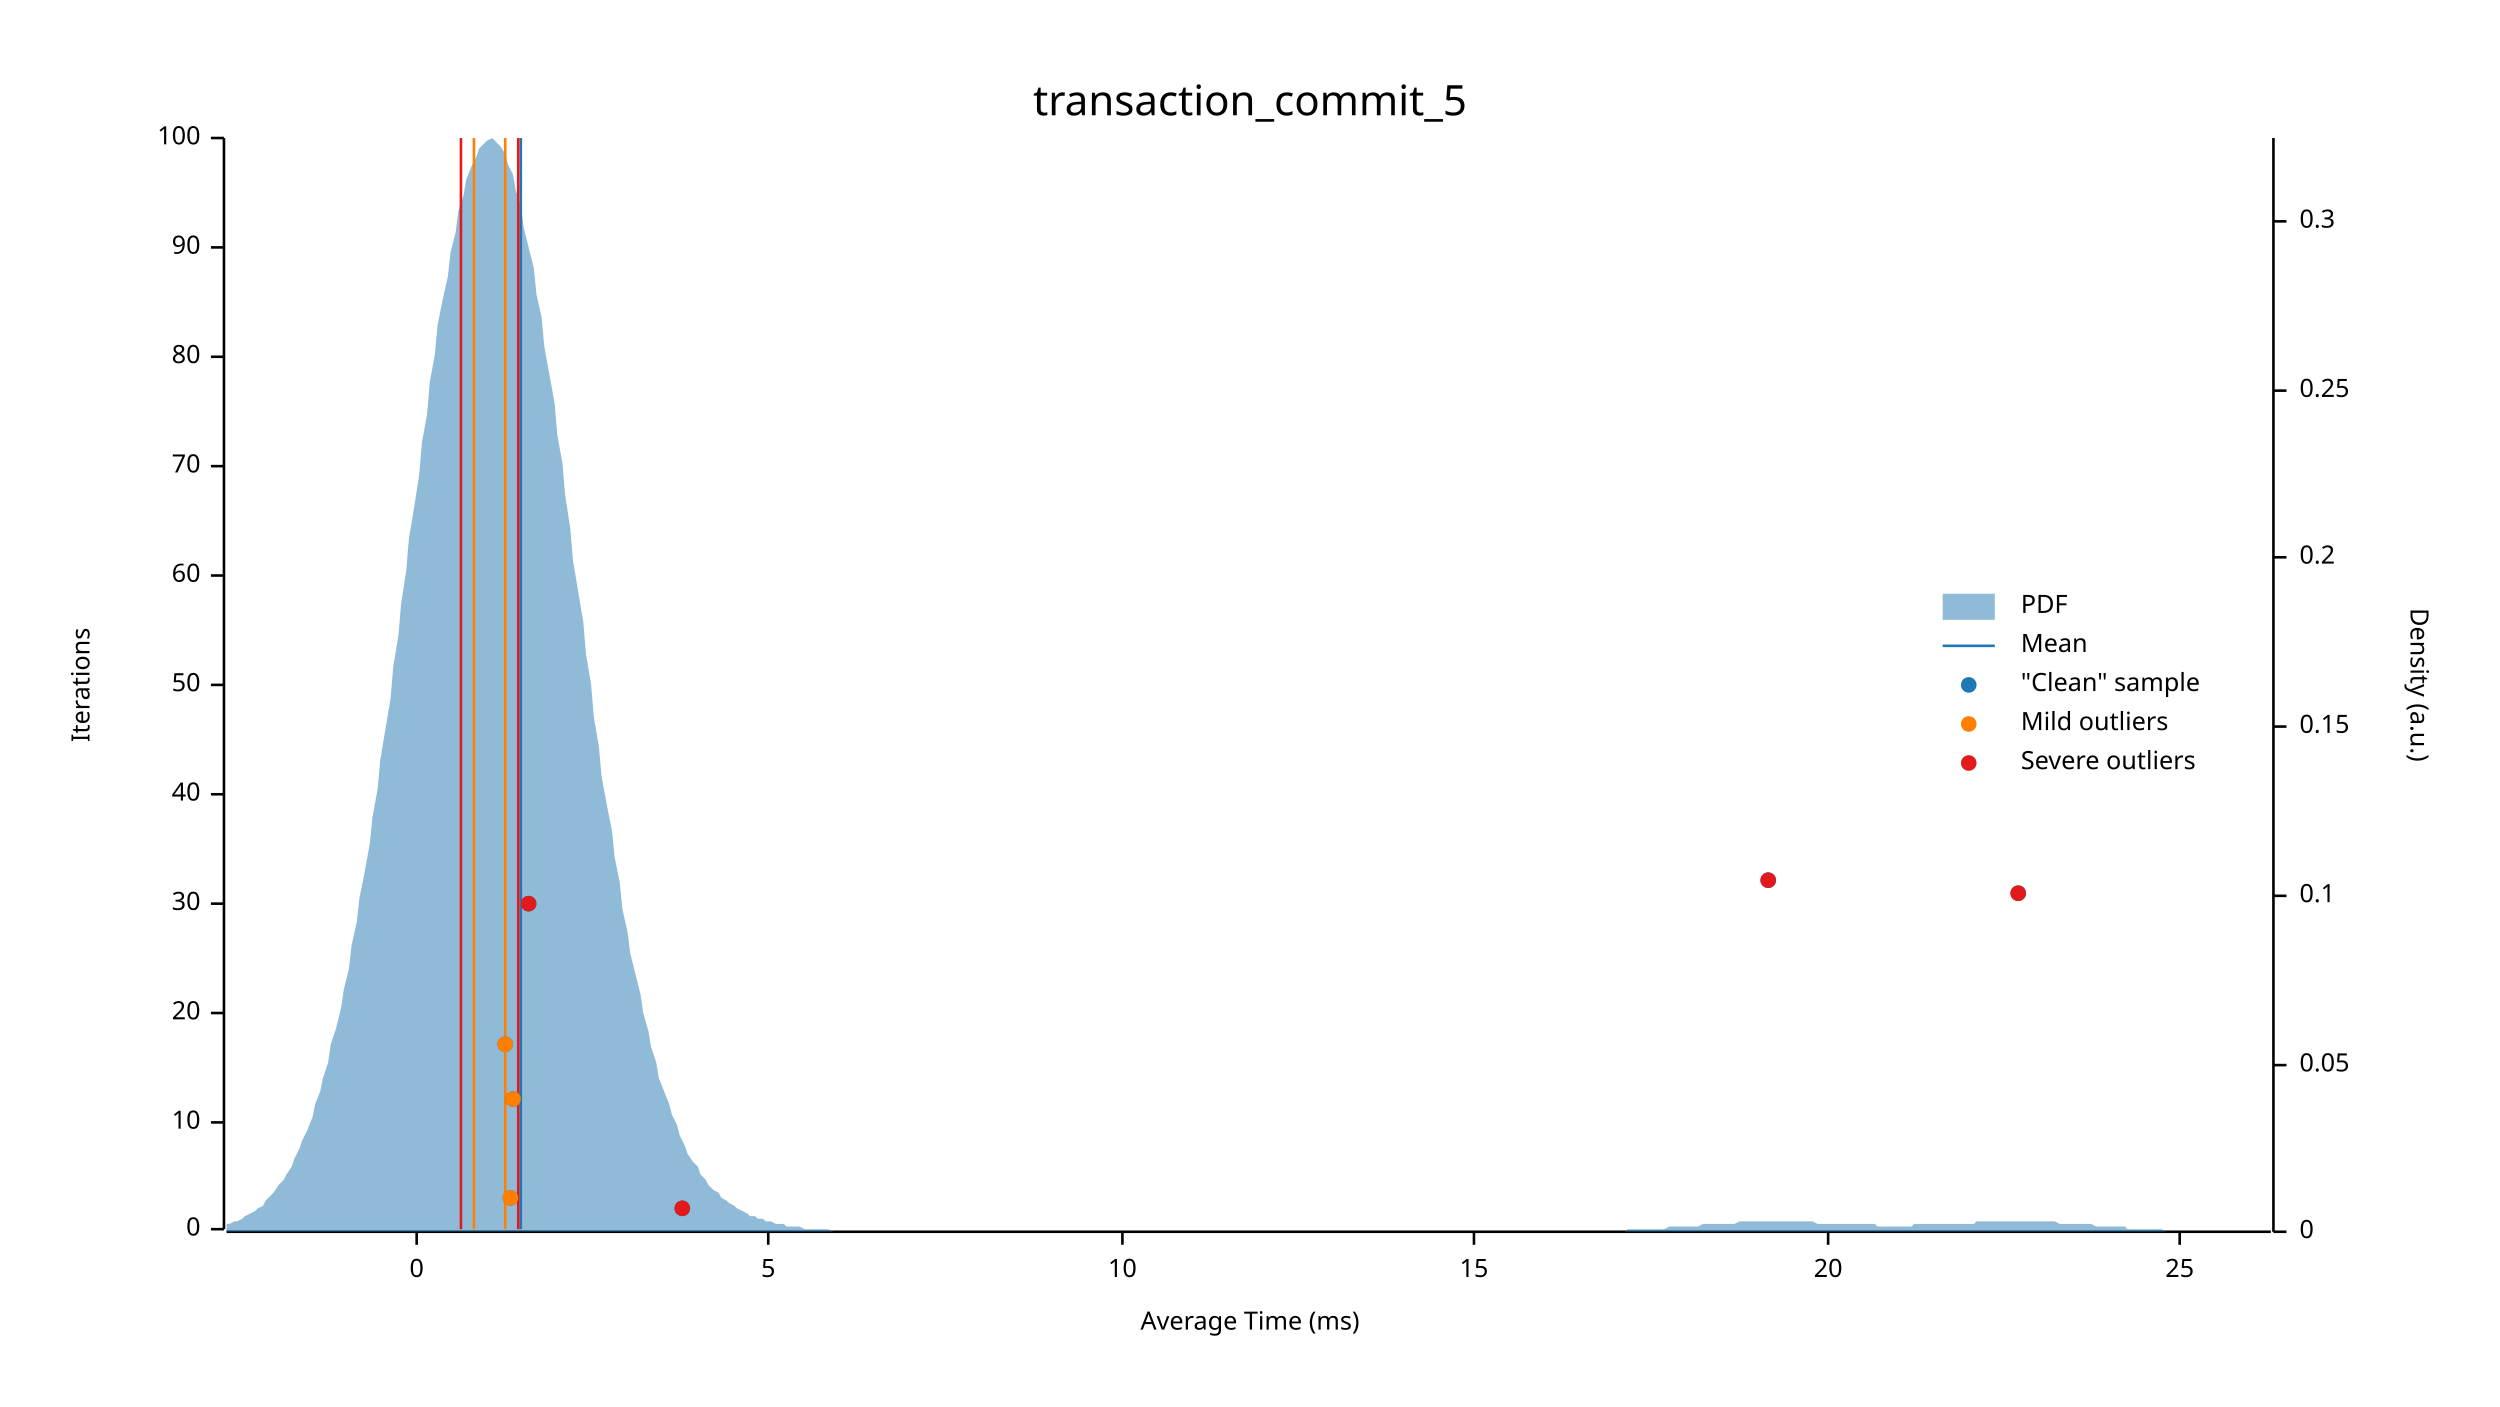
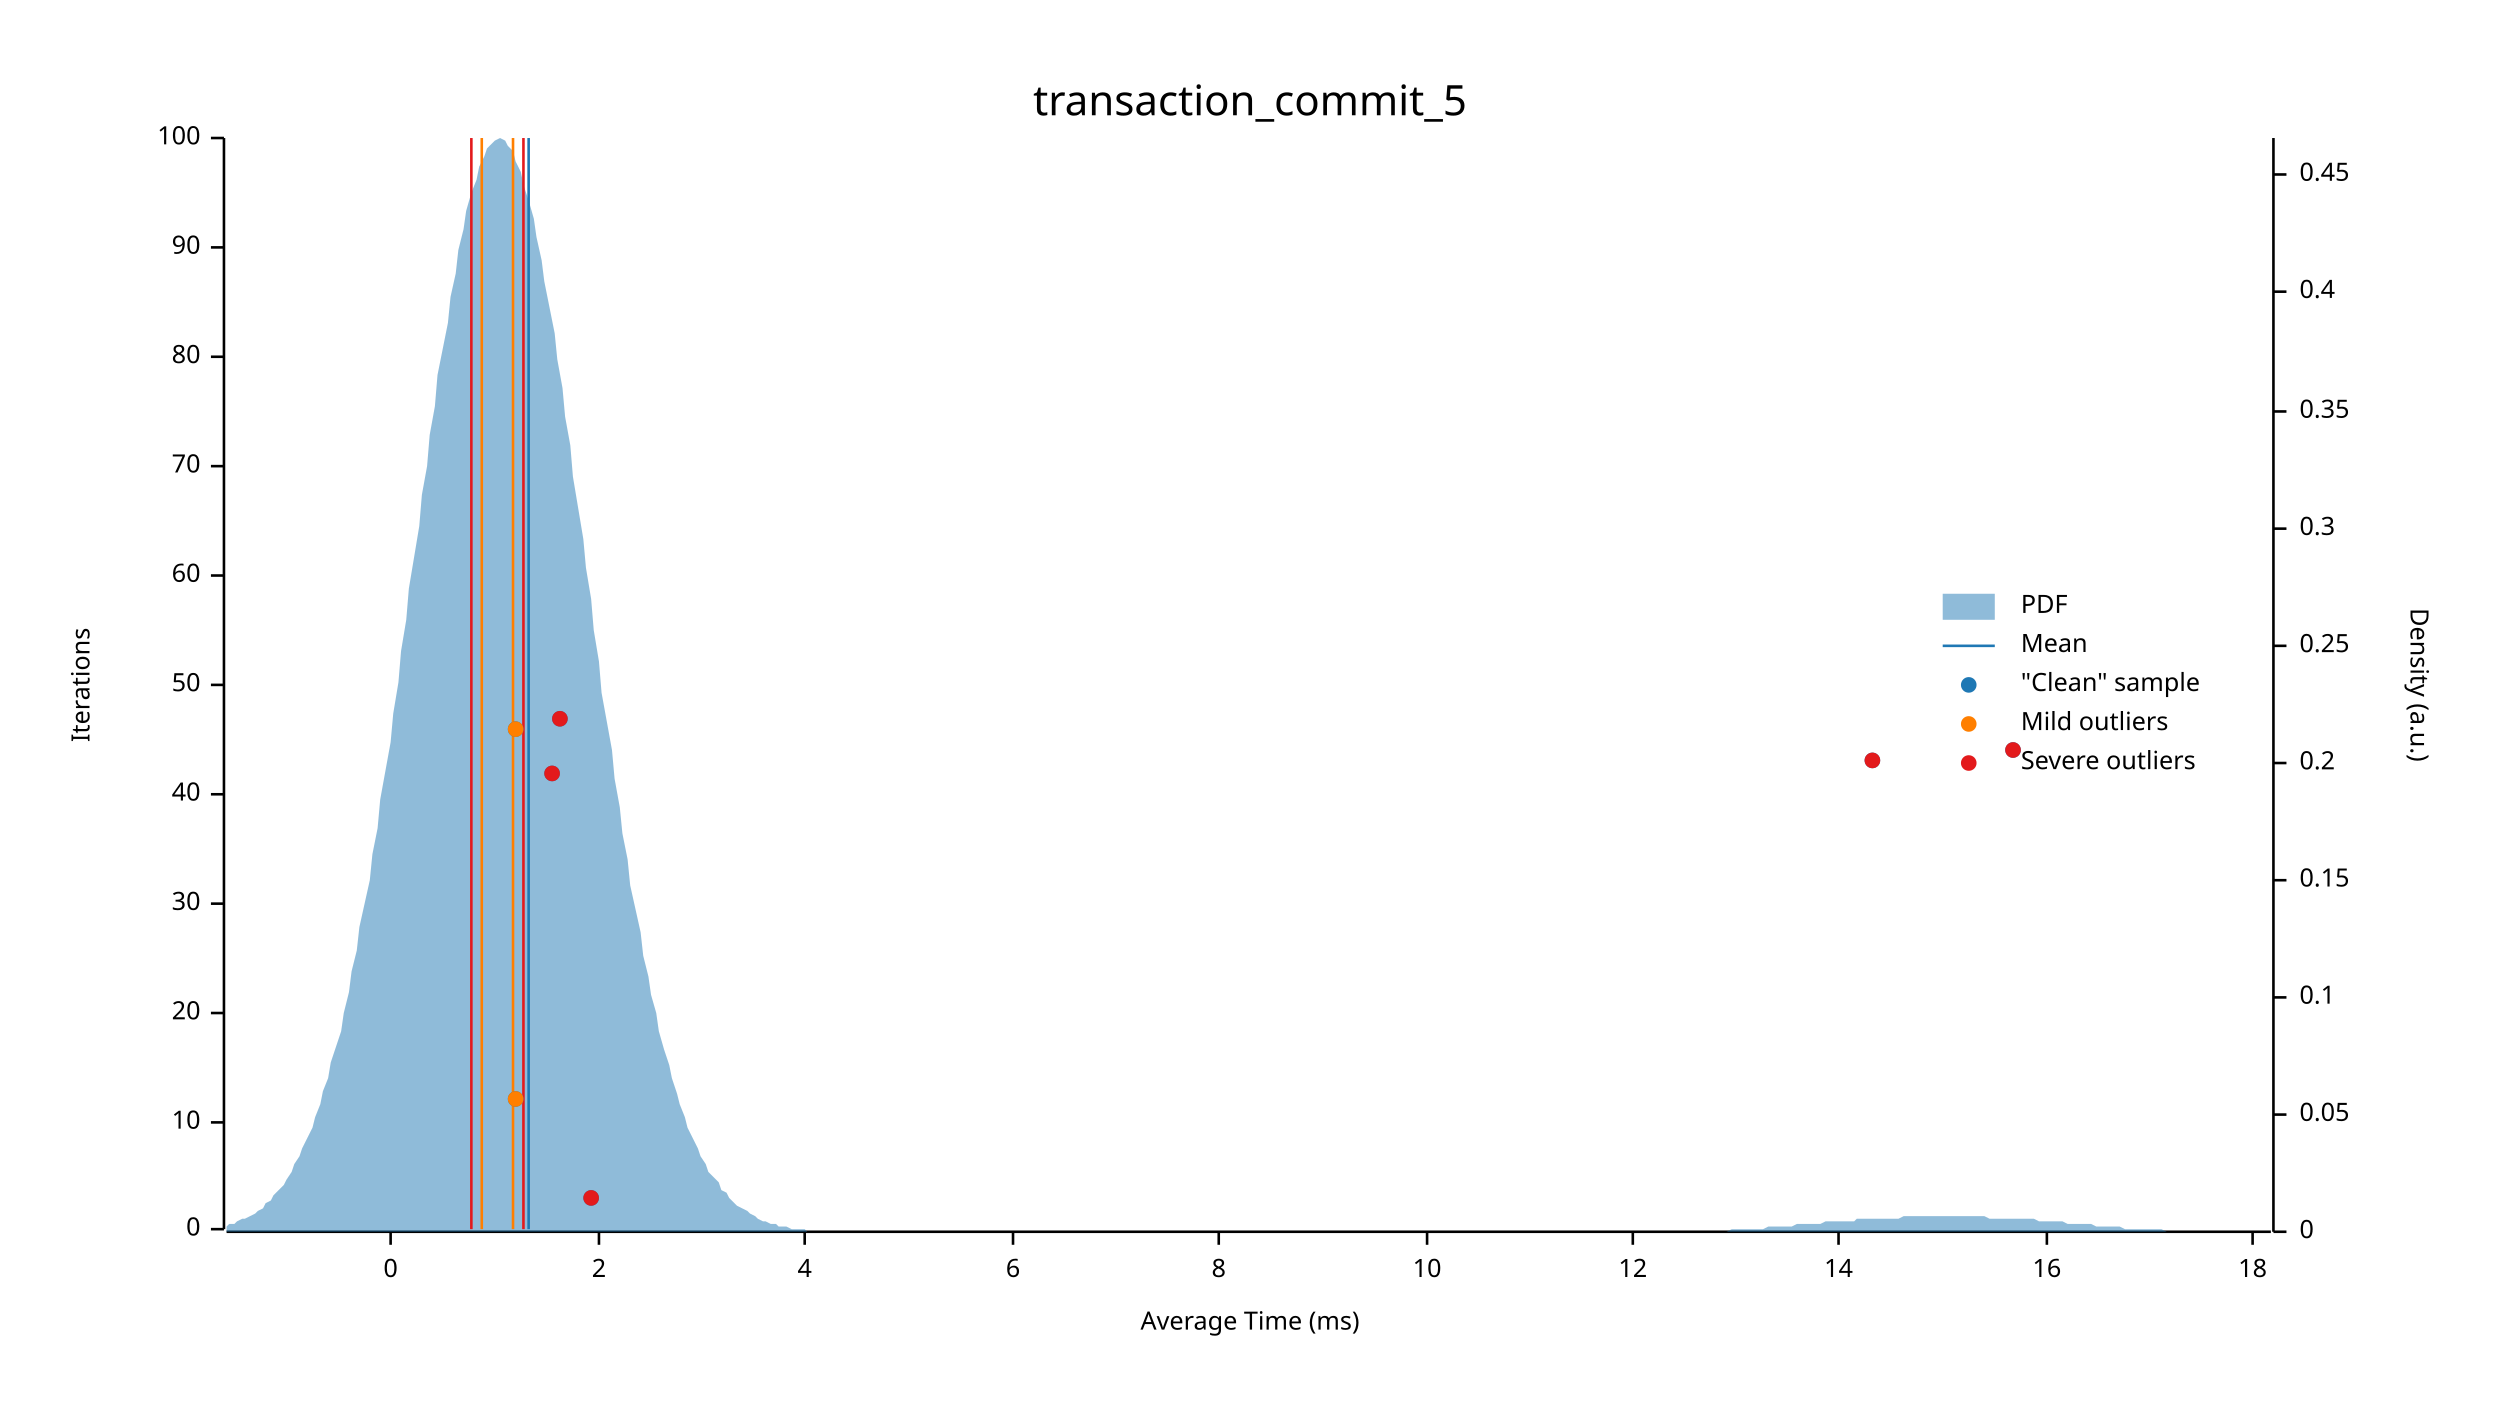
<svg xmlns="http://www.w3.org/2000/svg" width="960" height="540" viewBox="0 0 960 540">
  <text x="480" y="32" dy="0.76em" text-anchor="middle" font-family="sans-serif" font-size="16.129" opacity="1" fill="#000000">
transaction_commit_5
</text>
  <text x="27" y="263" dy="0.76em" text-anchor="middle" font-family="sans-serif" font-size="9.677" opacity="1" fill="#000000" transform="rotate(270, 27, 263)">
Iterations
</text>
  <text x="480" y="513" dy="-0.5ex" text-anchor="middle" font-family="sans-serif" font-size="9.677" opacity="1" fill="#000000">
Average Time (ms)
</text>
  <polyline fill="none" opacity="1" stroke="#000000" stroke-width="1" points="86,53 86,472 " />
  <text x="77" y="472" dy="0.5ex" text-anchor="end" font-family="sans-serif" font-size="9.677" opacity="1" fill="#000000">
0
</text>
  <polyline fill="none" opacity="1" stroke="#000000" stroke-width="1" points="81,472 86,472 " />
  <text x="77" y="431" dy="0.5ex" text-anchor="end" font-family="sans-serif" font-size="9.677" opacity="1" fill="#000000">
10
</text>
  <polyline fill="none" opacity="1" stroke="#000000" stroke-width="1" points="81,431 86,431 " />
  <text x="77" y="389" dy="0.5ex" text-anchor="end" font-family="sans-serif" font-size="9.677" opacity="1" fill="#000000">
20
</text>
  <polyline fill="none" opacity="1" stroke="#000000" stroke-width="1" points="81,389 86,389 " />
  <text x="77" y="347" dy="0.5ex" text-anchor="end" font-family="sans-serif" font-size="9.677" opacity="1" fill="#000000">
30
</text>
  <polyline fill="none" opacity="1" stroke="#000000" stroke-width="1" points="81,347 86,347 " />
  <text x="77" y="305" dy="0.5ex" text-anchor="end" font-family="sans-serif" font-size="9.677" opacity="1" fill="#000000">
40
</text>
  <polyline fill="none" opacity="1" stroke="#000000" stroke-width="1" points="81,305 86,305 " />
  <text x="77" y="263" dy="0.5ex" text-anchor="end" font-family="sans-serif" font-size="9.677" opacity="1" fill="#000000">
50
</text>
  <polyline fill="none" opacity="1" stroke="#000000" stroke-width="1" points="81,263 86,263 " />
  <text x="77" y="221" dy="0.5ex" text-anchor="end" font-family="sans-serif" font-size="9.677" opacity="1" fill="#000000">
60
</text>
  <polyline fill="none" opacity="1" stroke="#000000" stroke-width="1" points="81,221 86,221 " />
  <text x="77" y="179" dy="0.5ex" text-anchor="end" font-family="sans-serif" font-size="9.677" opacity="1" fill="#000000">
70
</text>
  <polyline fill="none" opacity="1" stroke="#000000" stroke-width="1" points="81,179 86,179 " />
  <text x="77" y="137" dy="0.5ex" text-anchor="end" font-family="sans-serif" font-size="9.677" opacity="1" fill="#000000">
80
</text>
  <polyline fill="none" opacity="1" stroke="#000000" stroke-width="1" points="81,137 86,137 " />
  <text x="77" y="95" dy="0.5ex" text-anchor="end" font-family="sans-serif" font-size="9.677" opacity="1" fill="#000000">
90
</text>
  <polyline fill="none" opacity="1" stroke="#000000" stroke-width="1" points="81,95 86,95 " />
  <text x="77" y="53" dy="0.5ex" text-anchor="end" font-family="sans-serif" font-size="9.677" opacity="1" fill="#000000">
100
</text>
  <polyline fill="none" opacity="1" stroke="#000000" stroke-width="1" points="81,53 86,53 " />
  <polyline fill="none" opacity="1" stroke="#000000" stroke-width="1" points="87,473 872,473 " />
-   <text x="160" y="483" dy="0.76em" text-anchor="middle" font-family="sans-serif" font-size="9.677" opacity="1" fill="#000000">
+   <text x="150" y="483" dy="0.76em" text-anchor="middle" font-family="sans-serif" font-size="9.677" opacity="1" fill="#000000">
0
</text>
-   <polyline fill="none" opacity="1" stroke="#000000" stroke-width="1" points="160,473 160,478 " />
-   <text x="295" y="483" dy="0.76em" text-anchor="middle" font-family="sans-serif" font-size="9.677" opacity="1" fill="#000000">
- 5
+   <polyline fill="none" opacity="1" stroke="#000000" stroke-width="1" points="150,473 150,478 " />
+   <text x="230" y="483" dy="0.76em" text-anchor="middle" font-family="sans-serif" font-size="9.677" opacity="1" fill="#000000">
+ 2
</text>
-   <polyline fill="none" opacity="1" stroke="#000000" stroke-width="1" points="295,473 295,478 " />
-   <text x="431" y="483" dy="0.76em" text-anchor="middle" font-family="sans-serif" font-size="9.677" opacity="1" fill="#000000">
+   <polyline fill="none" opacity="1" stroke="#000000" stroke-width="1" points="230,473 230,478 " />
+   <text x="309" y="483" dy="0.76em" text-anchor="middle" font-family="sans-serif" font-size="9.677" opacity="1" fill="#000000">
+ 4
+ </text>
+   <polyline fill="none" opacity="1" stroke="#000000" stroke-width="1" points="309,473 309,478 " />
+   <text x="389" y="483" dy="0.76em" text-anchor="middle" font-family="sans-serif" font-size="9.677" opacity="1" fill="#000000">
+ 6
+ </text>
+   <polyline fill="none" opacity="1" stroke="#000000" stroke-width="1" points="389,473 389,478 " />
+   <text x="468" y="483" dy="0.76em" text-anchor="middle" font-family="sans-serif" font-size="9.677" opacity="1" fill="#000000">
+ 8
+ </text>
+   <polyline fill="none" opacity="1" stroke="#000000" stroke-width="1" points="468,473 468,478 " />
+   <text x="548" y="483" dy="0.76em" text-anchor="middle" font-family="sans-serif" font-size="9.677" opacity="1" fill="#000000">
10
</text>
-   <polyline fill="none" opacity="1" stroke="#000000" stroke-width="1" points="431,473 431,478 " />
-   <text x="566" y="483" dy="0.76em" text-anchor="middle" font-family="sans-serif" font-size="9.677" opacity="1" fill="#000000">
- 15
+   <polyline fill="none" opacity="1" stroke="#000000" stroke-width="1" points="548,473 548,478 " />
+   <text x="627" y="483" dy="0.76em" text-anchor="middle" font-family="sans-serif" font-size="9.677" opacity="1" fill="#000000">
+ 12
</text>
-   <polyline fill="none" opacity="1" stroke="#000000" stroke-width="1" points="566,473 566,478 " />
-   <text x="702" y="483" dy="0.76em" text-anchor="middle" font-family="sans-serif" font-size="9.677" opacity="1" fill="#000000">
- 20
+   <polyline fill="none" opacity="1" stroke="#000000" stroke-width="1" points="627,473 627,478 " />
+   <text x="706" y="483" dy="0.76em" text-anchor="middle" font-family="sans-serif" font-size="9.677" opacity="1" fill="#000000">
+ 14
</text>
-   <polyline fill="none" opacity="1" stroke="#000000" stroke-width="1" points="702,473 702,478 " />
-   <text x="837" y="483" dy="0.76em" text-anchor="middle" font-family="sans-serif" font-size="9.677" opacity="1" fill="#000000">
- 25
+   <polyline fill="none" opacity="1" stroke="#000000" stroke-width="1" points="706,473 706,478 " />
+   <text x="786" y="483" dy="0.76em" text-anchor="middle" font-family="sans-serif" font-size="9.677" opacity="1" fill="#000000">
+ 16
</text>
-   <polyline fill="none" opacity="1" stroke="#000000" stroke-width="1" points="837,473 837,478 " />
+   <polyline fill="none" opacity="1" stroke="#000000" stroke-width="1" points="786,473 786,478 " />
+   <text x="865" y="483" dy="0.76em" text-anchor="middle" font-family="sans-serif" font-size="9.677" opacity="1" fill="#000000">
+ 18
+ </text>
+   <polyline fill="none" opacity="1" stroke="#000000" stroke-width="1" points="865,473 865,478 " />
  <text x="933" y="263" dy="0.76em" text-anchor="middle" font-family="sans-serif" font-size="9.677" opacity="1" fill="#000000" transform="rotate(90, 933, 263)">
Density (a.u.)
</text>
  <polyline fill="none" opacity="1" stroke="#000000" stroke-width="1" points="873,53 873,473 " />
  <text x="883" y="473" dy="0.5ex" text-anchor="start" font-family="sans-serif" font-size="9.677" opacity="1" fill="#000000">
0
</text>
  <polyline fill="none" opacity="1" stroke="#000000" stroke-width="1" points="873,473 878,473 " />
-   <text x="883" y="409" dy="0.5ex" text-anchor="start" font-family="sans-serif" font-size="9.677" opacity="1" fill="#000000">
+   <text x="883" y="428" dy="0.5ex" text-anchor="start" font-family="sans-serif" font-size="9.677" opacity="1" fill="#000000">
0.05
</text>
-   <polyline fill="none" opacity="1" stroke="#000000" stroke-width="1" points="873,409 878,409 " />
-   <text x="883" y="344" dy="0.5ex" text-anchor="start" font-family="sans-serif" font-size="9.677" opacity="1" fill="#000000">
+   <polyline fill="none" opacity="1" stroke="#000000" stroke-width="1" points="873,428 878,428 " />
+   <text x="883" y="383" dy="0.5ex" text-anchor="start" font-family="sans-serif" font-size="9.677" opacity="1" fill="#000000">
0.1
</text>
-   <polyline fill="none" opacity="1" stroke="#000000" stroke-width="1" points="873,344 878,344 " />
-   <text x="883" y="279" dy="0.5ex" text-anchor="start" font-family="sans-serif" font-size="9.677" opacity="1" fill="#000000">
+   <polyline fill="none" opacity="1" stroke="#000000" stroke-width="1" points="873,383 878,383 " />
+   <text x="883" y="338" dy="0.5ex" text-anchor="start" font-family="sans-serif" font-size="9.677" opacity="1" fill="#000000">
0.15
</text>
-   <polyline fill="none" opacity="1" stroke="#000000" stroke-width="1" points="873,279 878,279 " />
-   <text x="883" y="214" dy="0.5ex" text-anchor="start" font-family="sans-serif" font-size="9.677" opacity="1" fill="#000000">
+   <polyline fill="none" opacity="1" stroke="#000000" stroke-width="1" points="873,338 878,338 " />
+   <text x="883" y="293" dy="0.5ex" text-anchor="start" font-family="sans-serif" font-size="9.677" opacity="1" fill="#000000">
0.2
</text>
-   <polyline fill="none" opacity="1" stroke="#000000" stroke-width="1" points="873,214 878,214 " />
-   <text x="883" y="150" dy="0.5ex" text-anchor="start" font-family="sans-serif" font-size="9.677" opacity="1" fill="#000000">
+   <polyline fill="none" opacity="1" stroke="#000000" stroke-width="1" points="873,293 878,293 " />
+   <text x="883" y="248" dy="0.5ex" text-anchor="start" font-family="sans-serif" font-size="9.677" opacity="1" fill="#000000">
0.25
</text>
-   <polyline fill="none" opacity="1" stroke="#000000" stroke-width="1" points="873,150 878,150 " />
-   <text x="883" y="85" dy="0.5ex" text-anchor="start" font-family="sans-serif" font-size="9.677" opacity="1" fill="#000000">
+   <polyline fill="none" opacity="1" stroke="#000000" stroke-width="1" points="873,248 878,248 " />
+   <text x="883" y="203" dy="0.5ex" text-anchor="start" font-family="sans-serif" font-size="9.677" opacity="1" fill="#000000">
0.3
</text>
-   <polyline fill="none" opacity="1" stroke="#000000" stroke-width="1" points="873,85 878,85 " />
-   <polygon opacity="0.5" fill="#1F78B4" points="87,470 88,470 90,469 91,469 93,468 94,467 96,466 98,465 99,464 101,463 102,461 104,459 105,458 107,455 109,453 110,451 112,448 113,445 115,441 116,438 118,434 120,429 121,424 123,419 124,414 126,408 127,401 129,395 131,387 132,380 134,372 135,363 137,354 138,345 140,335 142,324 143,314 145,303 146,292 148,280 150,268 151,256 153,244 154,232 156,219 157,207 159,195 161,182 162,170 164,159 165,147 167,136 168,125 170,115 172,106 173,97 175,89 176,81 178,75 179,69 181,64 183,60 184,57 186,55 187,54 189,53 190,54 192,56 194,59 195,63 197,67 198,73 200,79 201,87 203,95 205,103 206,113 208,122 209,133 211,144 213,155 214,167 216,178 217,190 219,203 220,215 222,227 224,239 225,251 227,263 228,275 230,287 231,298 233,309 235,319 236,329 238,339 239,349 241,358 242,366 244,374 246,382 247,389 249,396 250,402 252,408 253,414 255,419 257,424 258,428 260,432 261,436 263,440 264,443 266,446 268,448 269,451 271,453 272,455 274,457 276,458 277,460 279,461 280,462 282,463 283,464 285,465 287,466 288,467 290,467 291,468 293,468 294,469 296,469 298,470 299,470 301,470 302,471 304,471 305,471 307,471 309,472 310,472 312,472 313,472 315,472 316,472 318,472 320,473 321,473 323,473 324,473 326,473 327,473 329,473 331,473 332,473 334,473 335,473 337,473 339,473 340,473 342,473 343,473 345,473 346,473 348,473 350,473 351,473 353,473 354,473 356,473 357,473 359,473 361,473 362,473 364,473 365,473 367,473 368,473 370,473 372,473 373,473 375,473 376,473 378,473 379,473 381,473 383,473 384,473 386,473 387,473 389,473 391,473 392,473 394,473 395,473 397,473 398,473 400,473 402,473 403,473 405,473 406,473 408,473 409,473 411,473 413,473 414,473 416,473 417,473 419,473 420,473 422,473 424,473 425,473 427,473 428,473 430,473 431,473 433,473 435,473 436,473 438,473 439,473 441,473 442,473 444,473 446,473 447,473 449,473 450,473 452,473 454,473 455,473 457,473 458,473 460,473 461,473 463,473 465,473 466,473 468,473 469,473 471,473 472,473 474,473 476,473 477,473 479,473 480,473 482,473 483,473 485,473 487,473 488,473 490,473 491,473 493,473 494,473 496,473 498,473 499,473 501,473 502,473 504,473 505,473 507,473 509,473 510,473 512,473 513,473 515,473 517,473 518,473 520,473 521,473 523,473 524,473 526,473 528,473 529,473 531,473 532,473 534,473 535,473 537,473 539,473 540,473 542,473 543,473 545,473 546,473 548,473 550,473 551,473 553,473 554,473 556,473 557,473 559,473 561,473 562,473 564,473 565,473 567,473 568,473 570,473 572,473 573,473 575,473 576,473 578,473 580,473 581,473 583,473 584,473 586,473 587,473 589,473 591,473 592,473 594,473 595,473 597,473 598,473 600,473 602,473 603,473 605,473 606,473 608,473 609,473 611,473 613,473 614,473 616,473 617,473 619,473 620,473 622,473 624,473 625,472 627,472 628,472 630,472 632,472 633,472 635,472 636,472 638,472 639,472 641,471 643,471 644,471 646,471 647,471 649,471 650,471 652,471 654,470 655,470 657,470 658,470 660,470 661,470 663,470 665,470 666,470 668,469 669,469 671,469 672,469 674,469 676,469 677,469 679,469 680,469 682,469 683,469 685,469 687,469 688,469 690,469 691,469 693,469 695,469 696,469 698,470 699,470 701,470 702,470 704,470 706,470 707,470 709,470 710,470 712,470 713,470 715,470 717,470 718,470 720,470 721,471 723,471 724,471 726,471 728,471 729,471 731,471 732,471 734,471 735,470 737,470 739,470 740,470 742,470 743,470 745,470 746,470 748,470 750,470 751,470 753,470 754,470 756,470 758,470 759,469 761,469 762,469 764,469 765,469 767,469 769,469 770,469 772,469 773,469 775,469 776,469 778,469 780,469 781,469 783,469 784,469 786,469 787,469 789,469 791,470 792,470 794,470 795,470 797,470 798,470 800,470 802,470 803,470 805,471 806,471 808,471 809,471 811,471 813,471 814,471 816,471 817,472 819,472 821,472 822,472 824,472 825,472 827,472 828,472 830,472 832,473 833,473 835,473 836,473 838,473 839,473 841,473 843,473 844,473 846,473 847,473 849,473 850,473 852,473 854,473 855,473 857,473 858,473 860,473 861,473 863,473 865,473 866,473 868,473 869,473 871,473 873,473 873,473 87,473 " />
-   <polyline fill="none" opacity="1" stroke="#1F78B4" stroke-width="1" points="200,472 200,53 " />
-   <polyline fill="none" opacity="1" stroke="#FF7F00" stroke-width="1" points="182,472 182,53 " />
-   <polyline fill="none" opacity="1" stroke="#FF7F00" stroke-width="1" points="194,472 194,53 " />
-   <polyline fill="none" opacity="1" stroke="#E31A1C" stroke-width="1" points="177,472 177,53 " />
-   <polyline fill="none" opacity="1" stroke="#E31A1C" stroke-width="1" points="199,472 199,53 " />
-   <circle cx="262" cy="464" r="3" opacity="1" fill="#1F78B4" stroke="none" stroke-width="1" />
-   <circle cx="196" cy="460" r="3" opacity="1" fill="#1F78B4" stroke="none" stroke-width="1" />
-   <circle cx="197" cy="422" r="3" opacity="1" fill="#1F78B4" stroke="none" stroke-width="1" />
-   <circle cx="194" cy="401" r="3" opacity="1" fill="#1F78B4" stroke="none" stroke-width="1" />
-   <circle cx="203" cy="347" r="3" opacity="1" fill="#1F78B4" stroke="none" stroke-width="1" />
-   <circle cx="775" cy="343" r="3" opacity="1" fill="#1F78B4" stroke="none" stroke-width="1" />
-   <circle cx="679" cy="338" r="3" opacity="1" fill="#1F78B4" stroke="none" stroke-width="1" />
-   <circle cx="196" cy="460" r="3" opacity="1" fill="#FF7F00" stroke="none" stroke-width="1" />
-   <circle cx="197" cy="422" r="3" opacity="1" fill="#FF7F00" stroke="none" stroke-width="1" />
-   <circle cx="194" cy="401" r="3" opacity="1" fill="#FF7F00" stroke="none" stroke-width="1" />
-   <circle cx="262" cy="464" r="3" opacity="1" fill="#E31A1C" stroke="none" stroke-width="1" />
-   <circle cx="203" cy="347" r="3" opacity="1" fill="#E31A1C" stroke="none" stroke-width="1" />
-   <circle cx="775" cy="343" r="3" opacity="1" fill="#E31A1C" stroke="none" stroke-width="1" />
-   <circle cx="679" cy="338" r="3" opacity="1" fill="#E31A1C" stroke="none" stroke-width="1" />
+   <polyline fill="none" opacity="1" stroke="#000000" stroke-width="1" points="873,203 878,203 " />
+   <text x="883" y="158" dy="0.5ex" text-anchor="start" font-family="sans-serif" font-size="9.677" opacity="1" fill="#000000">
+ 0.35
+ </text>
+   <polyline fill="none" opacity="1" stroke="#000000" stroke-width="1" points="873,158 878,158 " />
+   <text x="883" y="112" dy="0.5ex" text-anchor="start" font-family="sans-serif" font-size="9.677" opacity="1" fill="#000000">
+ 0.4
+ </text>
+   <polyline fill="none" opacity="1" stroke="#000000" stroke-width="1" points="873,112 878,112 " />
+   <text x="883" y="67" dy="0.5ex" text-anchor="start" font-family="sans-serif" font-size="9.677" opacity="1" fill="#000000">
+ 0.45
+ </text>
+   <polyline fill="none" opacity="1" stroke="#000000" stroke-width="1" points="873,67 878,67 " />
+   <polygon opacity="0.5" fill="#1F78B4" points="87,471 88,470 90,470 91,469 93,468 94,468 96,467 98,466 99,465 101,464 102,462 104,461 105,459 107,457 109,455 110,453 112,450 113,447 115,444 116,441 118,437 120,433 121,429 123,424 124,419 126,414 127,408 129,402 131,396 132,389 134,381 135,373 137,365 138,356 140,347 142,338 143,328 145,318 146,307 148,296 150,285 151,274 153,262 154,250 156,238 157,226 159,214 161,202 162,190 164,179 165,167 167,156 168,144 170,134 172,124 173,114 175,105 176,96 178,88 179,81 181,74 183,69 184,64 186,60 187,57 189,55 190,54 192,53 194,54 195,56 197,58 198,62 200,66 201,71 203,77 205,84 206,91 208,100 209,108 211,118 213,128 214,138 216,149 217,160 219,171 220,183 222,195 224,207 225,218 227,230 228,242 230,254 231,266 233,277 235,288 236,299 238,310 239,320 241,330 242,340 244,349 246,358 247,367 249,375 250,382 252,389 253,396 255,403 257,409 258,414 260,420 261,424 263,429 264,433 266,437 268,441 269,444 271,447 272,450 274,452 276,454 277,457 279,458 280,460 282,462 283,463 285,464 287,465 288,466 290,467 291,468 293,469 294,469 296,470 298,470 299,471 301,471 302,471 304,472 305,472 307,472 309,472 310,473 312,473 313,473 315,473 316,473 318,473 320,473 321,473 323,473 324,473 326,473 327,473 329,473 331,473 332,473 334,473 335,473 337,473 339,473 340,473 342,473 343,473 345,473 346,473 348,473 350,473 351,473 353,473 354,473 356,473 357,473 359,473 361,473 362,473 364,473 365,473 367,473 368,473 370,473 372,473 373,473 375,473 376,473 378,473 379,473 381,473 383,473 384,473 386,473 387,473 389,473 391,473 392,473 394,473 395,473 397,473 398,473 400,473 402,473 403,473 405,473 406,473 408,473 409,473 411,473 413,473 414,473 416,473 417,473 419,473 420,473 422,473 424,473 425,473 427,473 428,473 430,473 431,473 433,473 435,473 436,473 438,473 439,473 441,473 442,473 444,473 446,473 447,473 449,473 450,473 452,473 454,473 455,473 457,473 458,473 460,473 461,473 463,473 465,473 466,473 468,473 469,473 471,473 472,473 474,473 476,473 477,473 479,473 480,473 482,473 483,473 485,473 487,473 488,473 490,473 491,473 493,473 494,473 496,473 498,473 499,473 501,473 502,473 504,473 505,473 507,473 509,473 510,473 512,473 513,473 515,473 517,473 518,473 520,473 521,473 523,473 524,473 526,473 528,473 529,473 531,473 532,473 534,473 535,473 537,473 539,473 540,473 542,473 543,473 545,473 546,473 548,473 550,473 551,473 553,473 554,473 556,473 557,473 559,473 561,473 562,473 564,473 565,473 567,473 568,473 570,473 572,473 573,473 575,473 576,473 578,473 580,473 581,473 583,473 584,473 586,473 587,473 589,473 591,473 592,473 594,473 595,473 597,473 598,473 600,473 602,473 603,473 605,473 606,473 608,473 609,473 611,473 613,473 614,473 616,473 617,473 619,473 620,473 622,473 624,473 625,473 627,473 628,473 630,473 632,473 633,473 635,473 636,473 638,473 639,473 641,473 643,473 644,473 646,473 647,473 649,473 650,473 652,473 654,473 655,473 657,473 658,473 660,473 661,473 663,473 665,472 666,472 668,472 669,472 671,472 672,472 674,472 676,472 677,472 679,471 680,471 682,471 683,471 685,471 687,471 688,471 690,470 691,470 693,470 695,470 696,470 698,470 699,470 701,469 702,469 704,469 706,469 707,469 709,469 710,469 712,469 713,468 715,468 717,468 718,468 720,468 721,468 723,468 724,468 726,468 728,468 729,468 731,467 732,467 734,467 735,467 737,467 739,467 740,467 742,467 743,467 745,467 746,467 748,467 750,467 751,467 753,467 754,467 756,467 758,467 759,467 761,467 762,467 764,468 765,468 767,468 769,468 770,468 772,468 773,468 775,468 776,468 778,468 780,468 781,468 783,469 784,469 786,469 787,469 789,469 791,469 792,469 794,470 795,470 797,470 798,470 800,470 802,470 803,470 805,471 806,471 808,471 809,471 811,471 813,471 814,471 816,472 817,472 819,472 821,472 822,472 824,472 825,472 827,472 828,472 830,472 832,473 833,473 835,473 836,473 838,473 839,473 841,473 843,473 844,473 846,473 847,473 849,473 850,473 852,473 854,473 855,473 857,473 858,473 860,473 861,473 863,473 865,473 866,473 868,473 869,473 871,473 873,473 873,473 87,473 " />
+   <polyline fill="none" opacity="1" stroke="#1F78B4" stroke-width="1" points="203,472 203,53 " />
+   <polyline fill="none" opacity="1" stroke="#FF7F00" stroke-width="1" points="185,472 185,53 " />
+   <polyline fill="none" opacity="1" stroke="#FF7F00" stroke-width="1" points="197,472 197,53 " />
+   <polyline fill="none" opacity="1" stroke="#E31A1C" stroke-width="1" points="181,472 181,53 " />
+   <polyline fill="none" opacity="1" stroke="#E31A1C" stroke-width="1" points="201,472 201,53 " />
+   <circle cx="227" cy="460" r="3" opacity="1" fill="#1F78B4" stroke="none" stroke-width="1" />
+   <circle cx="198" cy="422" r="3" opacity="1" fill="#1F78B4" stroke="none" stroke-width="1" />
+   <circle cx="212" cy="297" r="3" opacity="1" fill="#1F78B4" stroke="none" stroke-width="1" />
+   <circle cx="719" cy="292" r="3" opacity="1" fill="#1F78B4" stroke="none" stroke-width="1" />
+   <circle cx="773" cy="288" r="3" opacity="1" fill="#1F78B4" stroke="none" stroke-width="1" />
+   <circle cx="198" cy="280" r="3" opacity="1" fill="#1F78B4" stroke="none" stroke-width="1" />
+   <circle cx="215" cy="276" r="3" opacity="1" fill="#1F78B4" stroke="none" stroke-width="1" />
+   <circle cx="198" cy="422" r="3" opacity="1" fill="#FF7F00" stroke="none" stroke-width="1" />
+   <circle cx="198" cy="280" r="3" opacity="1" fill="#FF7F00" stroke="none" stroke-width="1" />
+   <circle cx="227" cy="460" r="3" opacity="1" fill="#E31A1C" stroke="none" stroke-width="1" />
+   <circle cx="212" cy="297" r="3" opacity="1" fill="#E31A1C" stroke="none" stroke-width="1" />
+   <circle cx="719" cy="292" r="3" opacity="1" fill="#E31A1C" stroke="none" stroke-width="1" />
+   <circle cx="773" cy="288" r="3" opacity="1" fill="#E31A1C" stroke="none" stroke-width="1" />
+   <circle cx="215" cy="276" r="3" opacity="1" fill="#E31A1C" stroke="none" stroke-width="1" />
  <text x="776" y="228" dy="0.76em" text-anchor="start" font-family="sans-serif" font-size="9.677" opacity="1" fill="#000000">
PDF
</text>
  <text x="776" y="243" dy="0.76em" text-anchor="start" font-family="sans-serif" font-size="9.677" opacity="1" fill="#000000">
Mean
</text>
  <text x="776" y="258" dy="0.76em" text-anchor="start" font-family="sans-serif" font-size="9.677" opacity="1" fill="#000000">
"Clean" sample
</text>
  <text x="776" y="273" dy="0.76em" text-anchor="start" font-family="sans-serif" font-size="9.677" opacity="1" fill="#000000">
Mild outliers
</text>
  <text x="776" y="288" dy="0.76em" text-anchor="start" font-family="sans-serif" font-size="9.677" opacity="1" fill="#000000">
Severe outliers
</text>
  <rect x="746" y="228" width="20" height="10" opacity="0.5" fill="#1F78B4" stroke="none" />
  <polyline fill="none" opacity="1" stroke="#1F78B4" stroke-width="1" points="746,248 766,248 " />
  <circle cx="756" cy="263" r="3" opacity="1" fill="#1F78B4" stroke="none" stroke-width="1" />
  <circle cx="756" cy="278" r="3" opacity="1" fill="#FF7F00" stroke="none" stroke-width="1" />
  <circle cx="756" cy="293" r="3" opacity="1" fill="#E31A1C" stroke="none" stroke-width="1" />
</svg>
